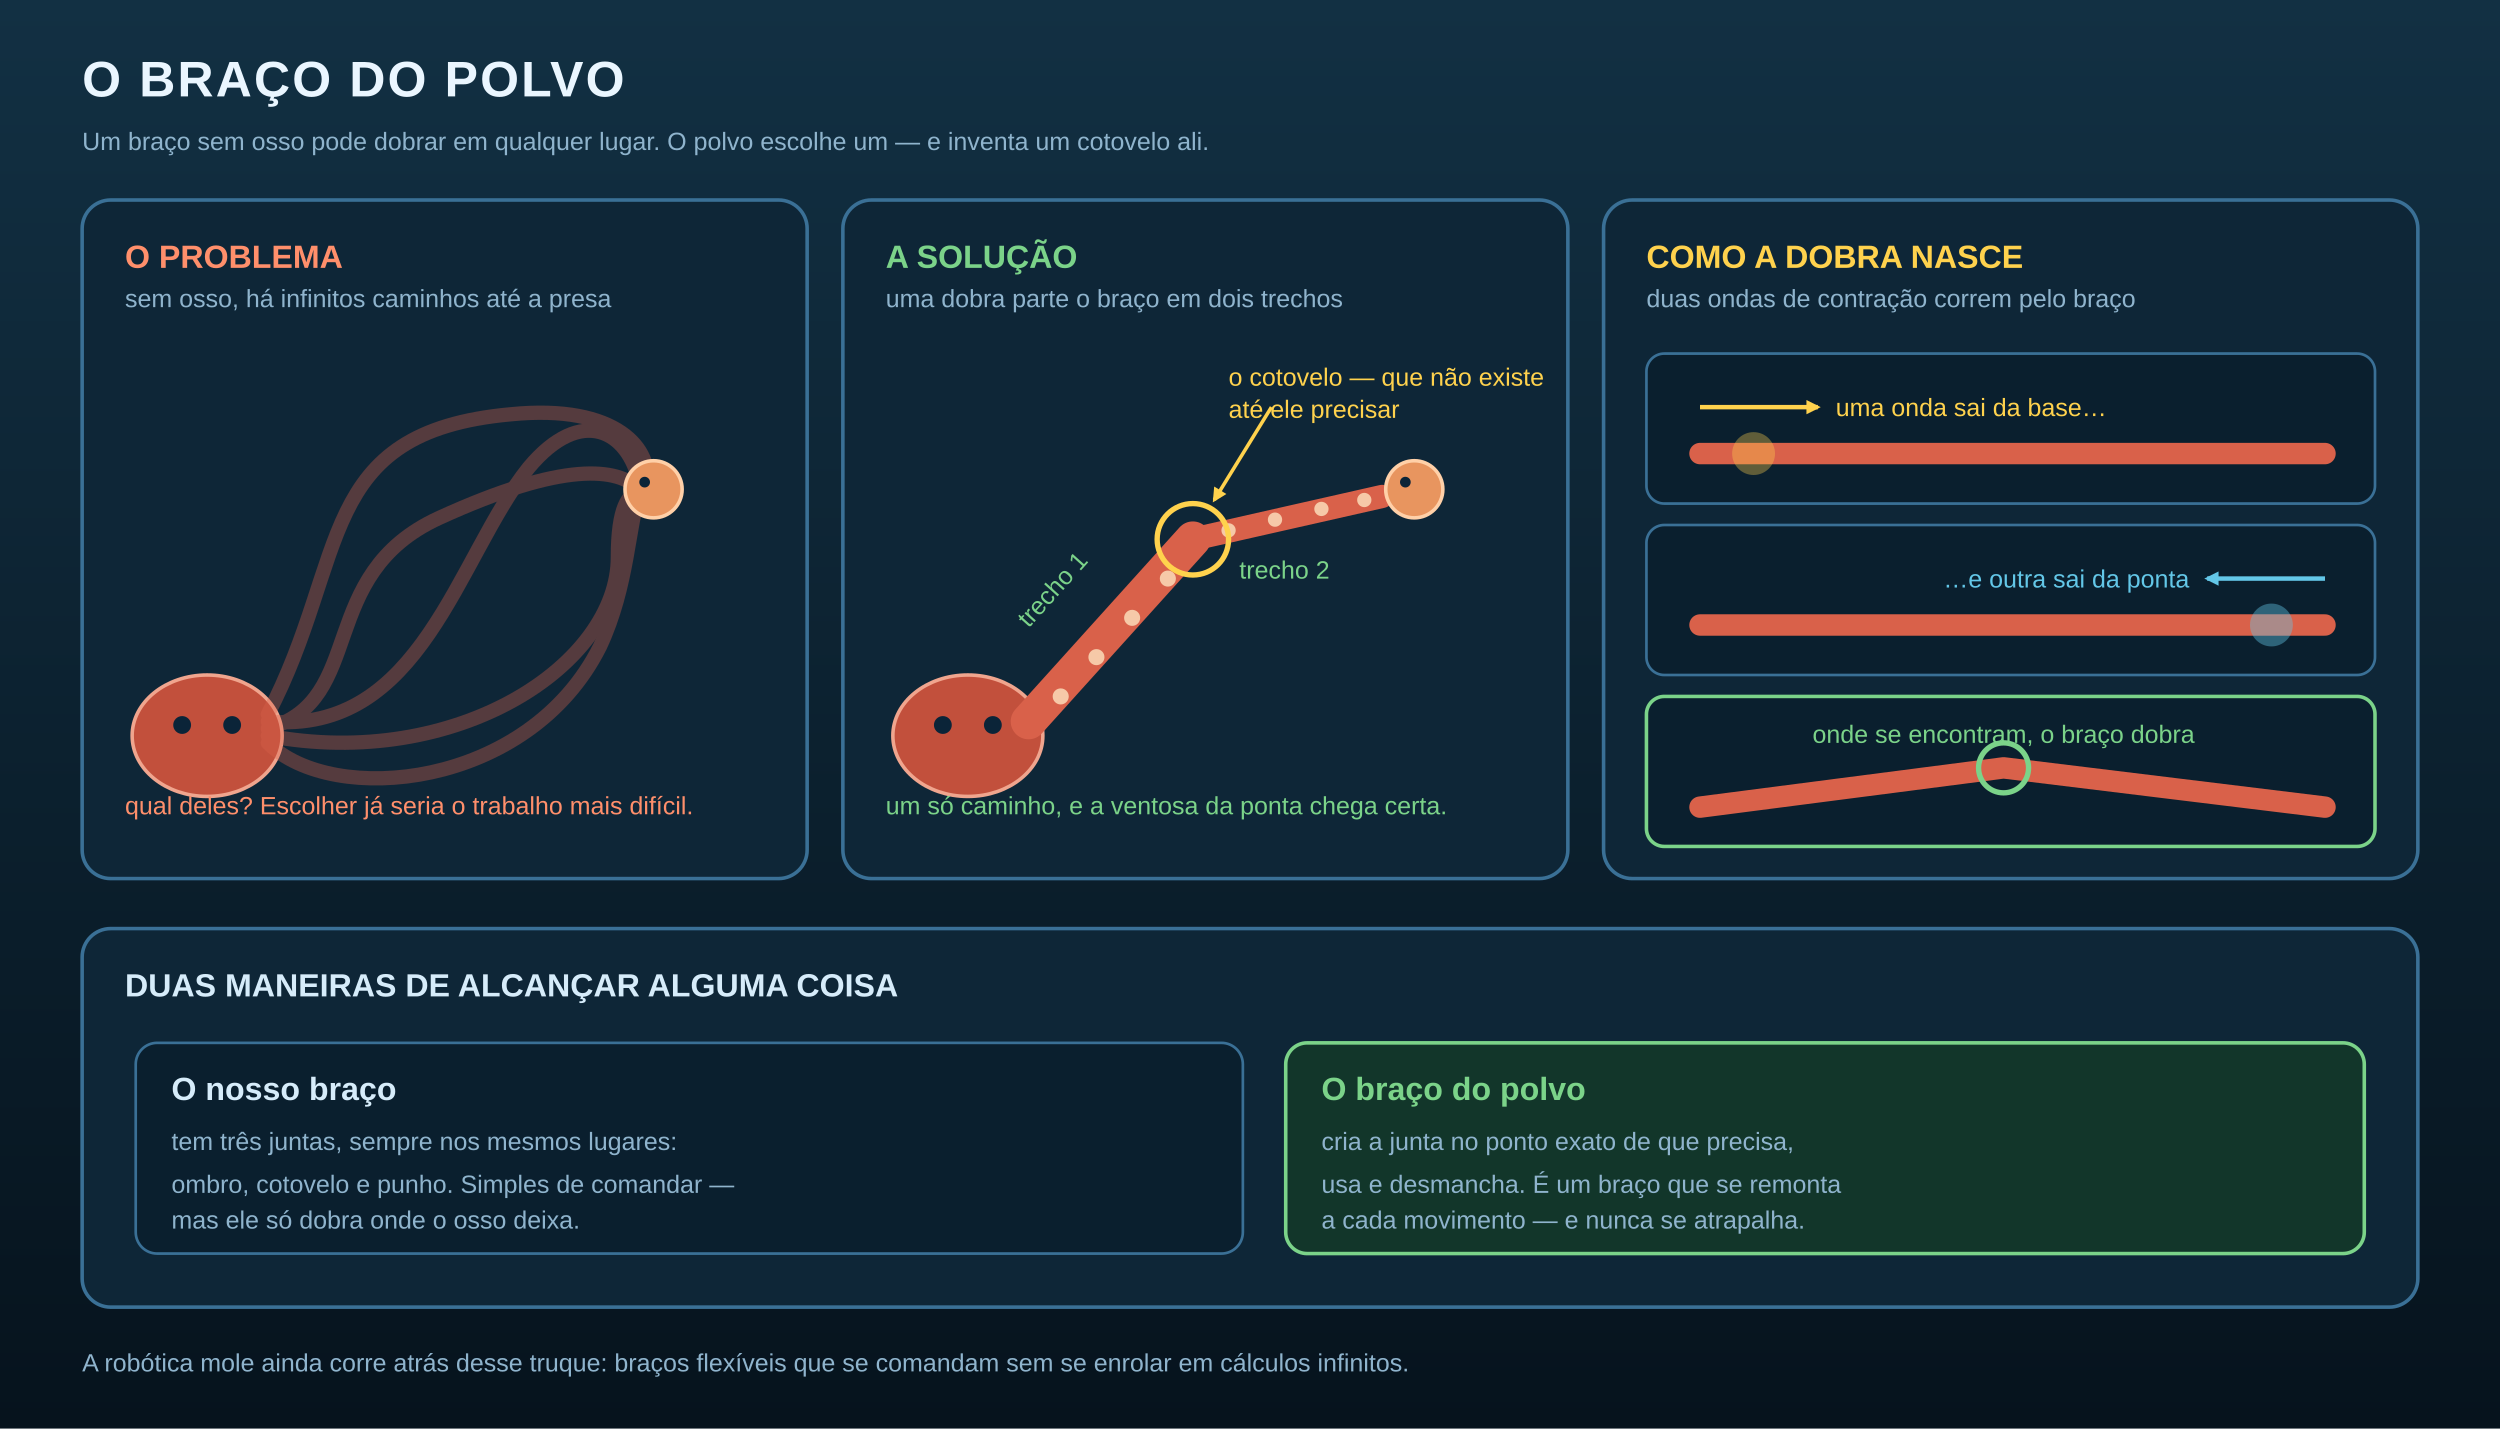
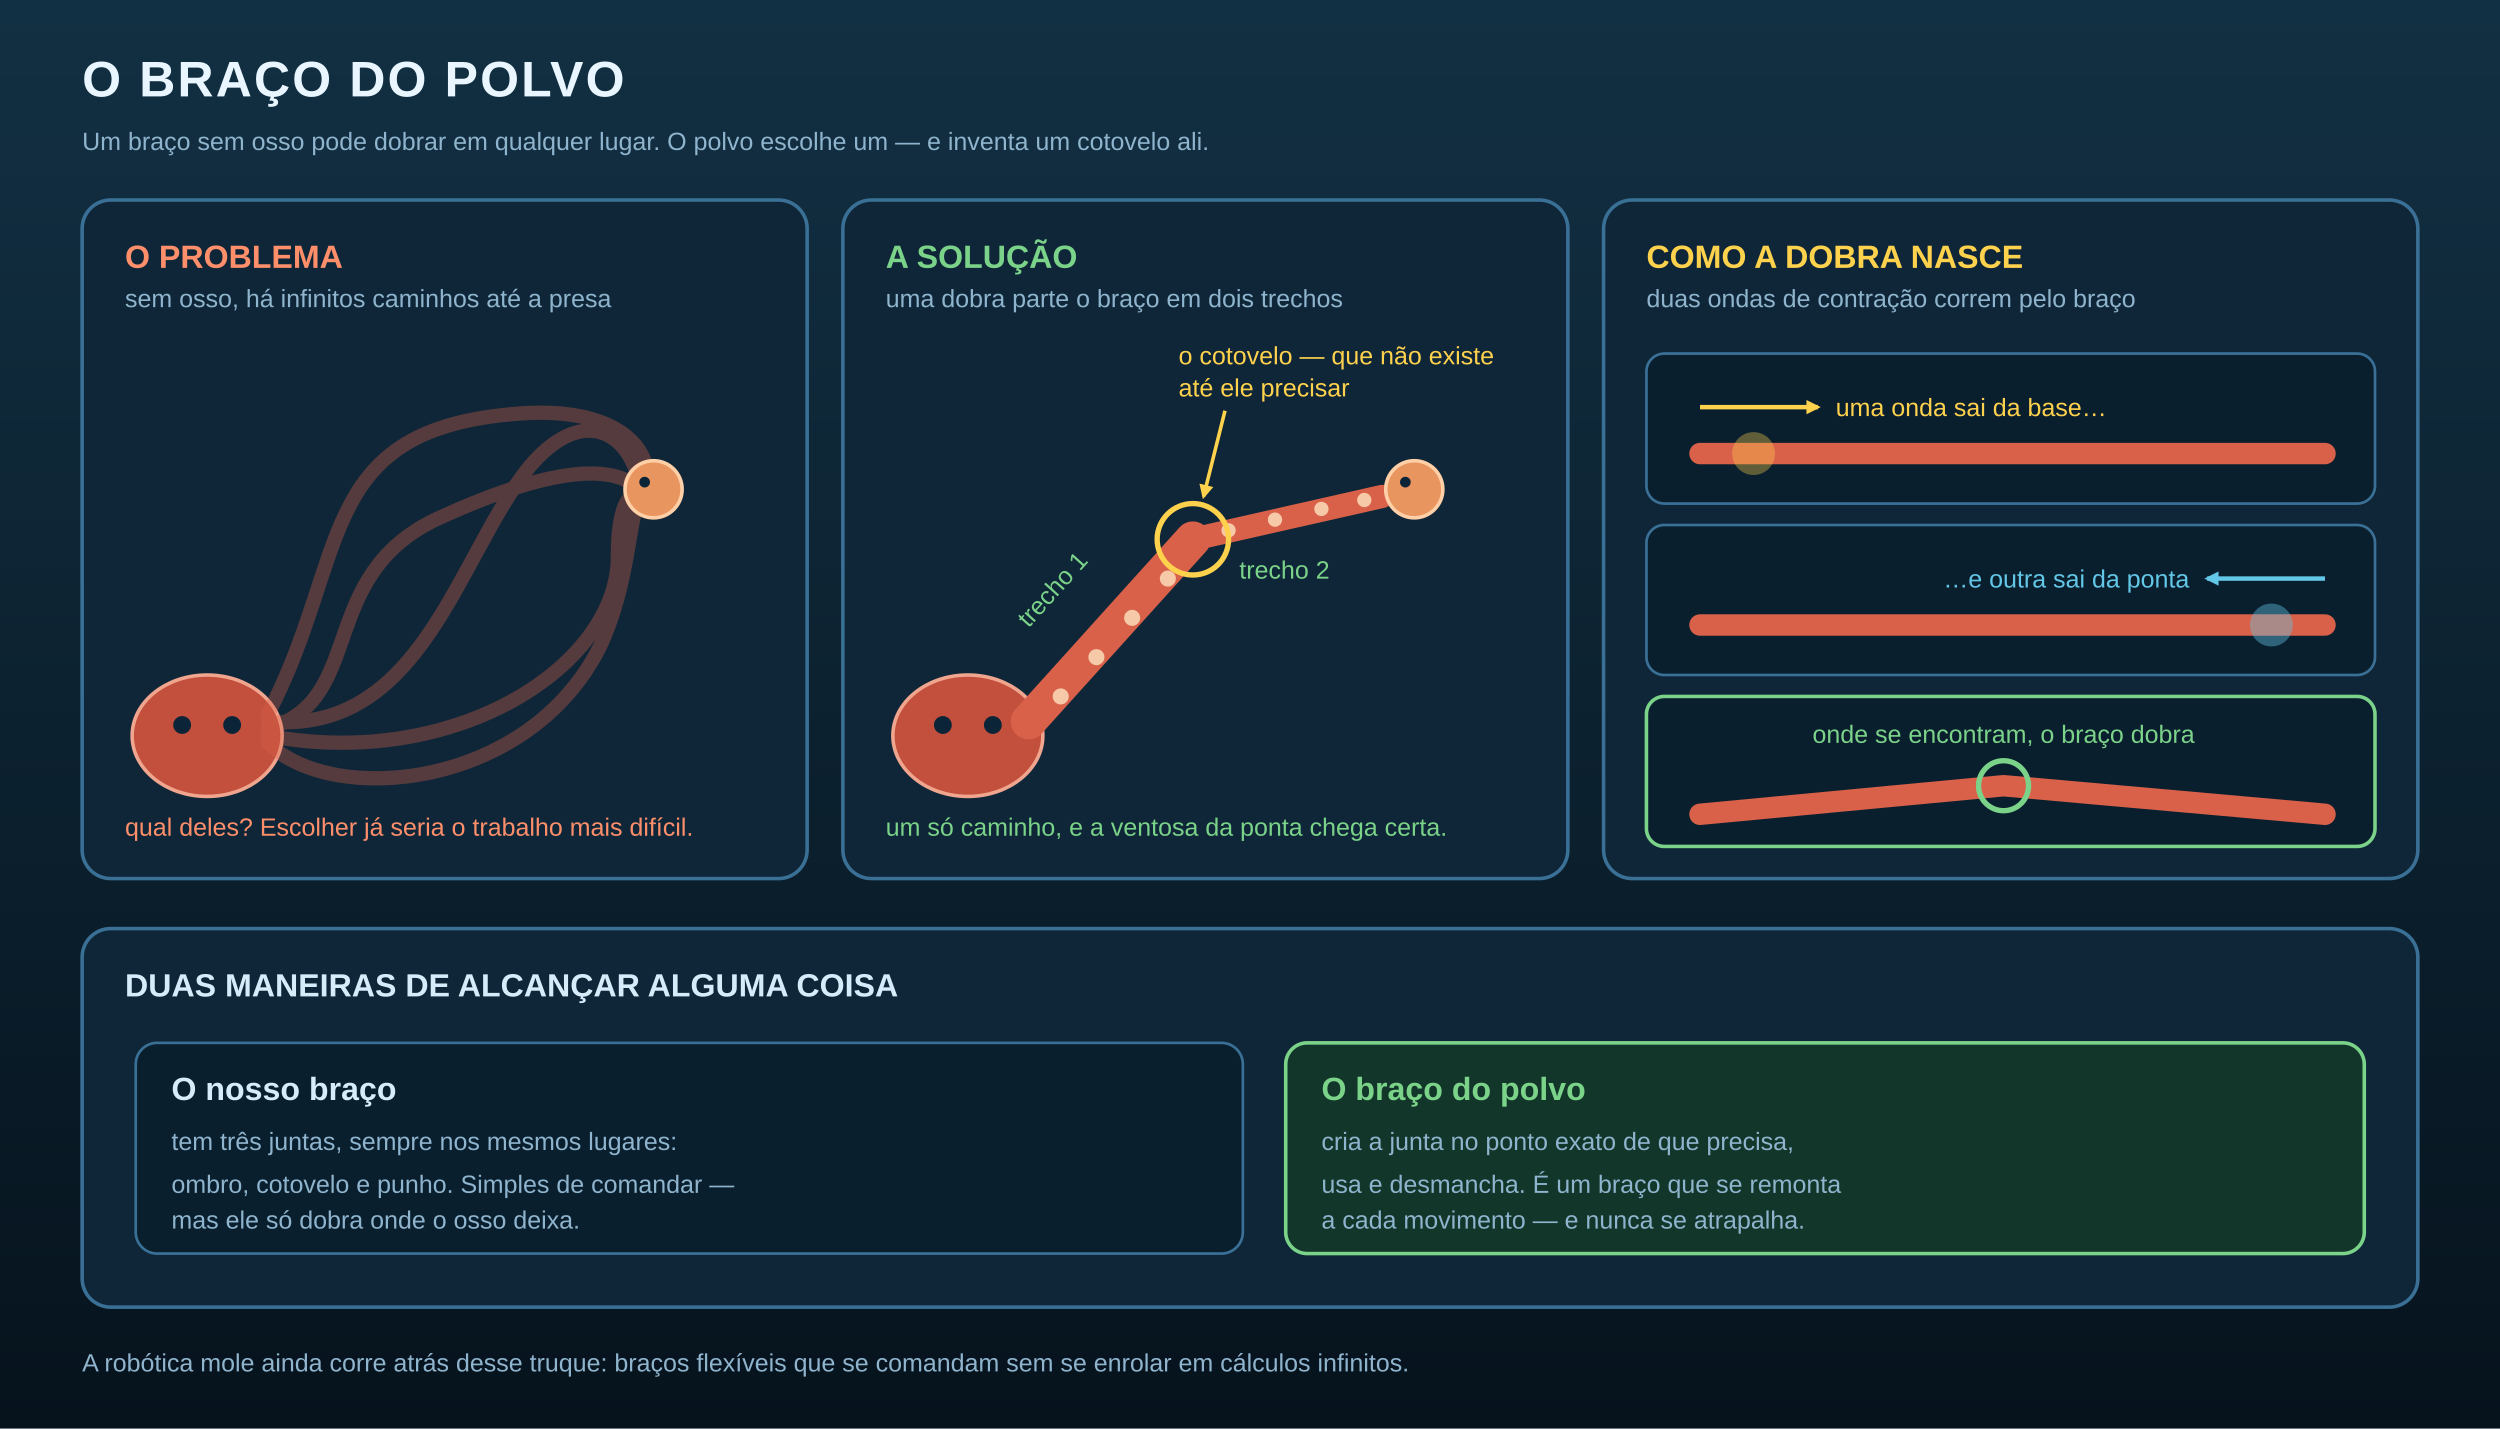
<svg xmlns="http://www.w3.org/2000/svg" viewBox="0 0 1400 800" width="1400" height="800" role="img" aria-labelledby="tit desc" font-family="'Segoe UI', 'Helvetica Neue', Arial, sans-serif">
  <defs>
    <linearGradient id="fundo" x1="0" y1="0" x2="0" y2="1">
      <stop offset="0" stop-color="#123043" />
      <stop offset="1" stop-color="#06131d" />
    </linearGradient>
-     <marker id="s" viewBox="0 0 10 10" refX="8" refY="5" markerWidth="11" markerHeight="11" markerUnits="userSpaceOnUse" orient="auto">
-       <path d="M0 0 L10 5 L0 10 z" fill="context-stroke" />
-     </marker>
-     <marker id="sp" viewBox="0 0 10 10" refX="8" refY="5" markerWidth="8" markerHeight="8" markerUnits="userSpaceOnUse" orient="auto">
-       <path d="M0 0 L10 5 L0 10 z" fill="context-stroke" />
-     </marker>
    <g id="presa">
      <circle cx="0" cy="0" r="16" fill="#e8955f" stroke="#ffd0a8" stroke-width="2" />
      <circle cx="-5" cy="-4" r="3" fill="#0b2438" />
    </g>
+     <marker id="sp-63c7e8" viewBox="0 0 10 10" refX="8" refY="5" markerWidth="8" markerHeight="8" markerUnits="userSpaceOnUse" orient="auto">
+       <path d="M0 0 L10 5 L0 10 z" fill="#63c7e8" />
+     </marker>
+     <marker id="sp-ffd24d" viewBox="0 0 10 10" refX="8" refY="5" markerWidth="8" markerHeight="8" markerUnits="userSpaceOnUse" orient="auto">
+       <path d="M0 0 L10 5 L0 10 z" fill="#ffd24d" />
+     </marker>
  </defs>
  <style>
        .cab  { fill:#eaf6ff; font-size:28px; font-weight:800; letter-spacing:1.2px; }
        .rot  { fill:#d6ecfa; font-size:18px; font-weight:700; }
        .rotp { fill:#8fb4cd; font-size:14px; }
        .painel { fill:#0e2637; stroke:#3a7096; stroke-width:2; }
        .braco  { fill:none; stroke:#d9614a; stroke-linecap:round; stroke-linejoin:round; }
        .ventosa{ fill:#f6c9a8; }
    </style>
  <rect width="1400" height="800" fill="url(#fundo)" />
  <text class="cab" x="46" y="54">O BRAÇO DO POLVO</text>
  <text class="rotp" x="46" y="84" font-size="17">Um braço sem osso pode dobrar em qualquer lugar. O polvo escolhe um — e inventa um cotovelo ali.</text>
  <g transform="translate(46,112)">
    <rect class="painel" x="0" y="0" width="406" height="380" rx="16" />
    <text class="rot" x="24" y="38" style="fill:#ff8f6b">O PROBLEMA</text>
    <text class="rotp" x="24" y="60">sem osso, há infinitos caminhos até a presa</text>
    <g transform="translate(70,300)">
      <ellipse cx="0" cy="0" rx="42" ry="34" fill="#c2503c" stroke="#f0a58e" stroke-width="2" />
      <circle cx="-14" cy="-6" r="5" fill="#0b2438" />
      <circle cx="14" cy="-6" r="5" fill="#0b2438" />
    </g>
    <g class="braco" stroke-width="8" opacity="0.35">
      <path d="M104 288 C 150 200, 130 130, 240 120 C 300 114, 320 140, 316 160" />
      <path d="M104 292 C 190 300, 210 200, 250 150 C 280 114, 306 130, 312 158" />
      <path d="M104 296 C 160 280, 130 210, 200 178 C 270 146, 300 150, 312 162" />
      <path d="M104 300 C 210 320, 300 260, 300 200 C 300 172, 306 164, 312 164" />
      <path d="M104 304 C 140 340, 250 330, 290 250 C 306 216, 306 180, 312 166" />
    </g>
    <g transform="translate(320,162)">
      <use href="#presa" />
    </g>
-     <text class="rotp" x="24" y="344" style="fill:#ff8f6b">qual deles? Escolher já seria o trabalho mais difícil.</text>
+     <text class="rotp" x="24" y="356" style="fill:#ff8f6b">qual deles? Escolher já seria o trabalho mais difícil.</text>
  </g>
  <g transform="translate(472,112)">
    <rect class="painel" x="0" y="0" width="406" height="380" rx="16" />
    <text class="rot" x="24" y="38" style="fill:#7bd389">A SOLUÇÃO</text>
    <text class="rotp" x="24" y="60">uma dobra parte o braço em dois trechos</text>
    <g transform="translate(70,300)">
      <ellipse cx="0" cy="0" rx="42" ry="34" fill="#c2503c" stroke="#f0a58e" stroke-width="2" />
      <circle cx="-14" cy="-6" r="5" fill="#0b2438" />
      <circle cx="14" cy="-6" r="5" fill="#0b2438" />
    </g>
    <g class="braco">
      <path d="M104 292 L 196 190" stroke-width="20" />
      <path d="M196 190 L 302 166" stroke-width="13" />
    </g>
    <g class="ventosa">
      <circle cx="122" cy="278" r="4.5" />
      <circle cx="142" cy="256" r="4.5" />
      <circle cx="162" cy="234" r="4.5" />
      <circle cx="182" cy="212" r="4.5" />
      <circle cx="216" cy="185" r="4" />
      <circle cx="242" cy="179" r="4" />
      <circle cx="268" cy="173" r="4" />
      <circle cx="292" cy="168" r="4" />
    </g>
    <circle cx="196" cy="190" r="20" fill="none" stroke="#ffd24d" stroke-width="3" />
-     <path d="M240 116 L 208 168" stroke="#ffd24d" stroke-width="2" fill="none" marker-end="url(#sp)" />
-     <text class="rotp" x="216" y="104" style="fill:#ffd24d">o cotovelo — que não existe</text>
-     <text class="rotp" x="216" y="122" style="fill:#ffd24d">até ele precisar</text>
+     <path d="M214 118 L 202 166" stroke="#ffd24d" stroke-width="2" fill="none" marker-end="url(#sp-ffd24d)" />
+     <text class="rotp" x="188" y="92" style="fill:#ffd24d">o cotovelo — que não existe</text>
+     <text class="rotp" x="188" y="110" style="fill:#ffd24d">até ele precisar</text>
    <g transform="translate(320,162)">
      <use href="#presa" />
    </g>
    <text class="rotp" x="104" y="240" transform="rotate(-48,104,240)" style="fill:#7bd389">trecho 1</text>
    <text class="rotp" x="222" y="212" style="fill:#7bd389">trecho 2</text>
-     <text class="rotp" x="24" y="344" style="fill:#7bd389">um só caminho, e a ventosa da ponta chega certa.</text>
+     <text class="rotp" x="24" y="356" style="fill:#7bd389">um só caminho, e a ventosa da ponta chega certa.</text>
  </g>
  <g transform="translate(898,112)">
    <rect class="painel" x="0" y="0" width="456" height="380" rx="16" />
    <text class="rot" x="24" y="38" style="fill:#ffd24d">COMO A DOBRA NASCE</text>
    <text class="rotp" x="24" y="60">duas ondas de contração correm pelo braço</text>
    <g transform="translate(24,86)">
      <rect x="0" y="0" width="408" height="84" rx="10" fill="#0a1f2e" stroke="#3a7096" stroke-width="1.5" />
      <path class="braco" d="M30 56 L 380 56" stroke-width="12" />
-       <path d="M30 30 L 96 30" stroke="#ffd24d" stroke-width="2.5" fill="none" marker-end="url(#sp)" />
+       <path d="M30 30 L 96 30" stroke="#ffd24d" stroke-width="2.5" fill="none" marker-end="url(#sp-ffd24d)" />
      <text class="rotp" x="106" y="35" font-size="13" style="fill:#ffd24d">uma onda sai da base…</text>
      <circle cx="60" cy="56" r="12" fill="#ffd24d" opacity="0.35" />
    </g>
    <g transform="translate(24,182)">
      <rect x="0" y="0" width="408" height="84" rx="10" fill="#0a1f2e" stroke="#3a7096" stroke-width="1.5" />
      <path class="braco" d="M30 56 L 380 56" stroke-width="12" />
-       <path d="M380 30 L 314 30" stroke="#63c7e8" stroke-width="2.5" fill="none" marker-end="url(#sp)" />
+       <path d="M380 30 L 314 30" stroke="#63c7e8" stroke-width="2.5" fill="none" marker-end="url(#sp-63c7e8)" />
      <text class="rotp" x="304" y="35" font-size="13" text-anchor="end" style="fill:#63c7e8">…e outra sai da ponta</text>
      <circle cx="350" cy="56" r="12" fill="#63c7e8" opacity="0.4" />
    </g>
    <g transform="translate(24,278)">
      <rect x="0" y="0" width="408" height="84" rx="10" fill="#0a1f2e" stroke="#7bd389" stroke-width="2" />
-       <path class="braco" d="M30 62 L 200 40 L 380 62" stroke-width="12" />
-       <circle cx="200" cy="40" r="14" fill="none" stroke="#7bd389" stroke-width="3" />
+       <path class="braco" d="M30 66 L 200 50 L 380 66" stroke-width="12" />
+       <circle cx="200" cy="50" r="14" fill="none" stroke="#7bd389" stroke-width="3" />
      <text class="rotp" x="200" y="26" text-anchor="middle" font-size="13" style="fill:#7bd389">
                onde se encontram, o braço dobra
            </text>
    </g>
  </g>
  <g transform="translate(46,520)">
    <rect class="painel" x="0" y="0" width="1308" height="212" rx="16" />
    <text class="rot" x="24" y="38">DUAS MANEIRAS DE ALCANÇAR ALGUMA COISA</text>
    <g transform="translate(30,64)">
      <rect x="0" y="0" width="620" height="118" rx="12" fill="#0a1f2e" stroke="#3a7096" stroke-width="1.5" />
      <text class="rot" x="20" y="32" font-size="16">O nosso braço</text>
      <text class="rotp" x="20" y="60">tem três juntas, sempre nos mesmos lugares:</text>
      <text class="rotp" x="20" y="84">ombro, cotovelo e punho. Simples de comandar —</text>
      <text class="rotp" x="20" y="104">mas ele só dobra onde o osso deixa.</text>
    </g>
    <g transform="translate(674,64)">
      <rect x="0" y="0" width="604" height="118" rx="12" fill="#12362a" stroke="#7bd389" stroke-width="2" />
      <text class="rot" x="20" y="32" font-size="16" style="fill:#7bd389">O braço do polvo</text>
      <text class="rotp" x="20" y="60">cria a junta no ponto exato de que precisa,</text>
      <text class="rotp" x="20" y="84">usa e desmancha. É um braço que se remonta</text>
      <text class="rotp" x="20" y="104">a cada movimento — e nunca se atrapalha.</text>
    </g>
  </g>
  <text class="rotp" x="46" y="768" font-size="15">
        A robótica mole ainda corre atrás desse truque: braços flexíveis que se comandam sem se enrolar em cálculos infinitos.
    </text>
</svg>
